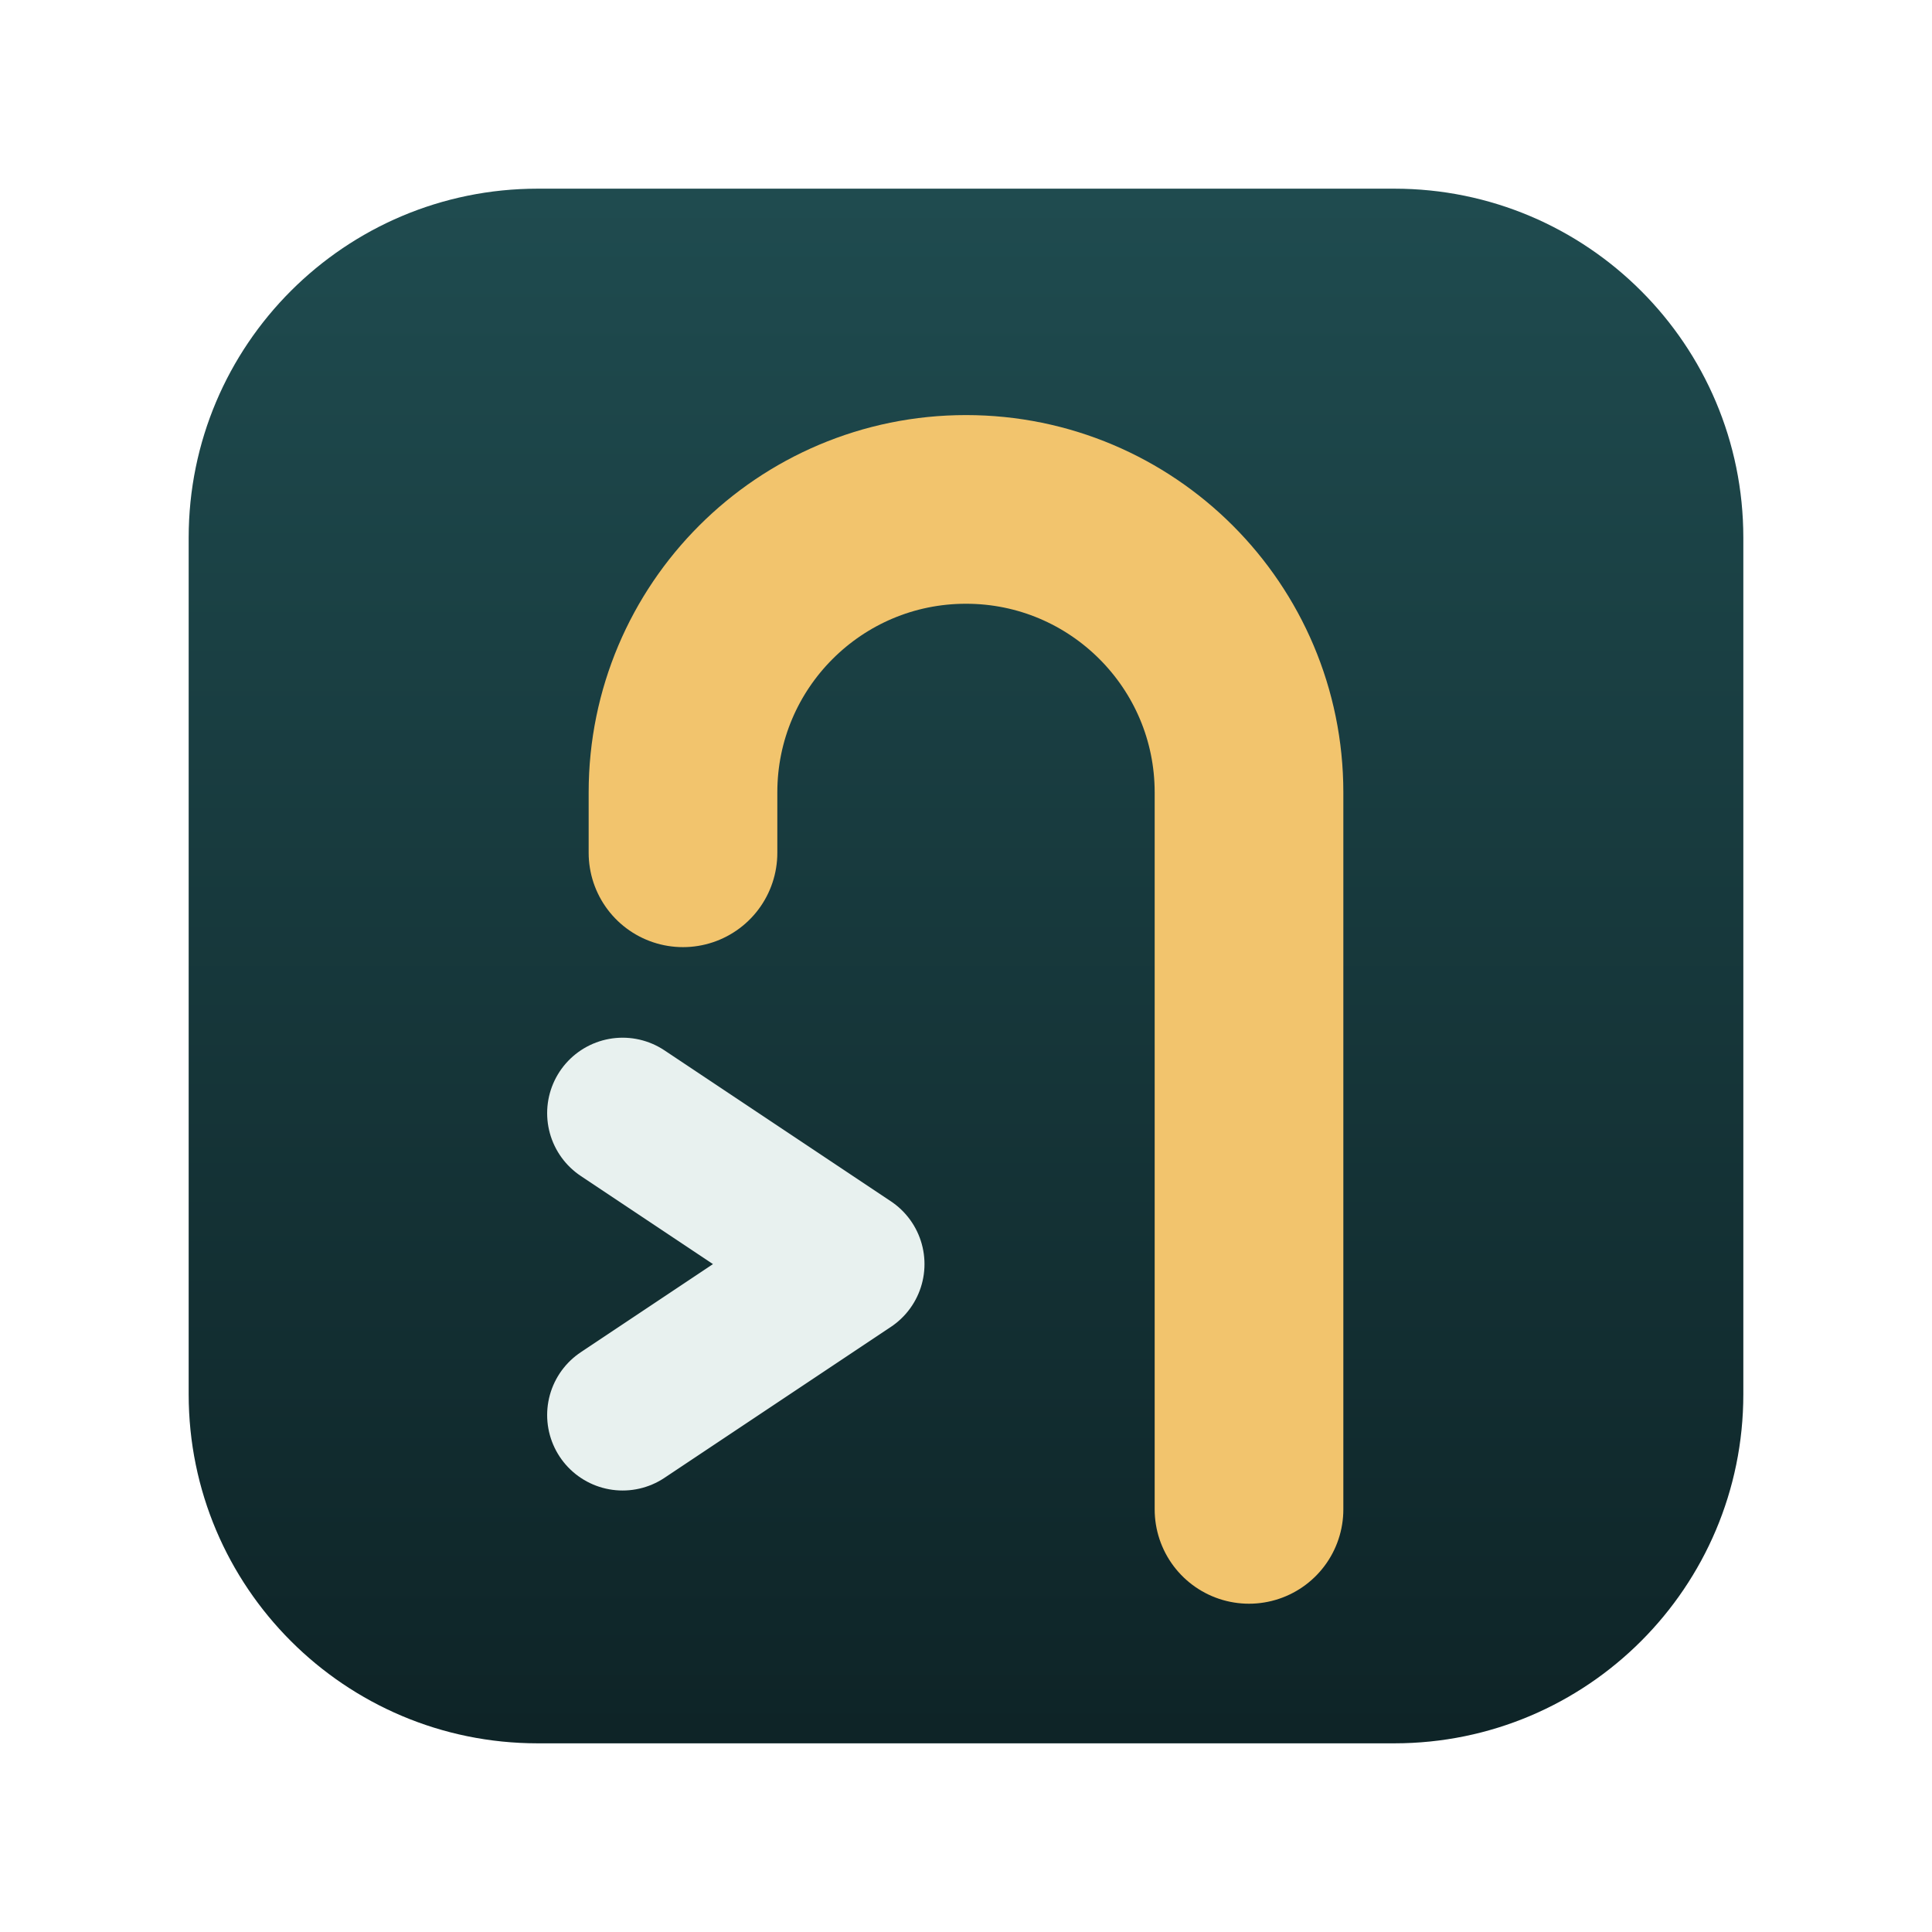
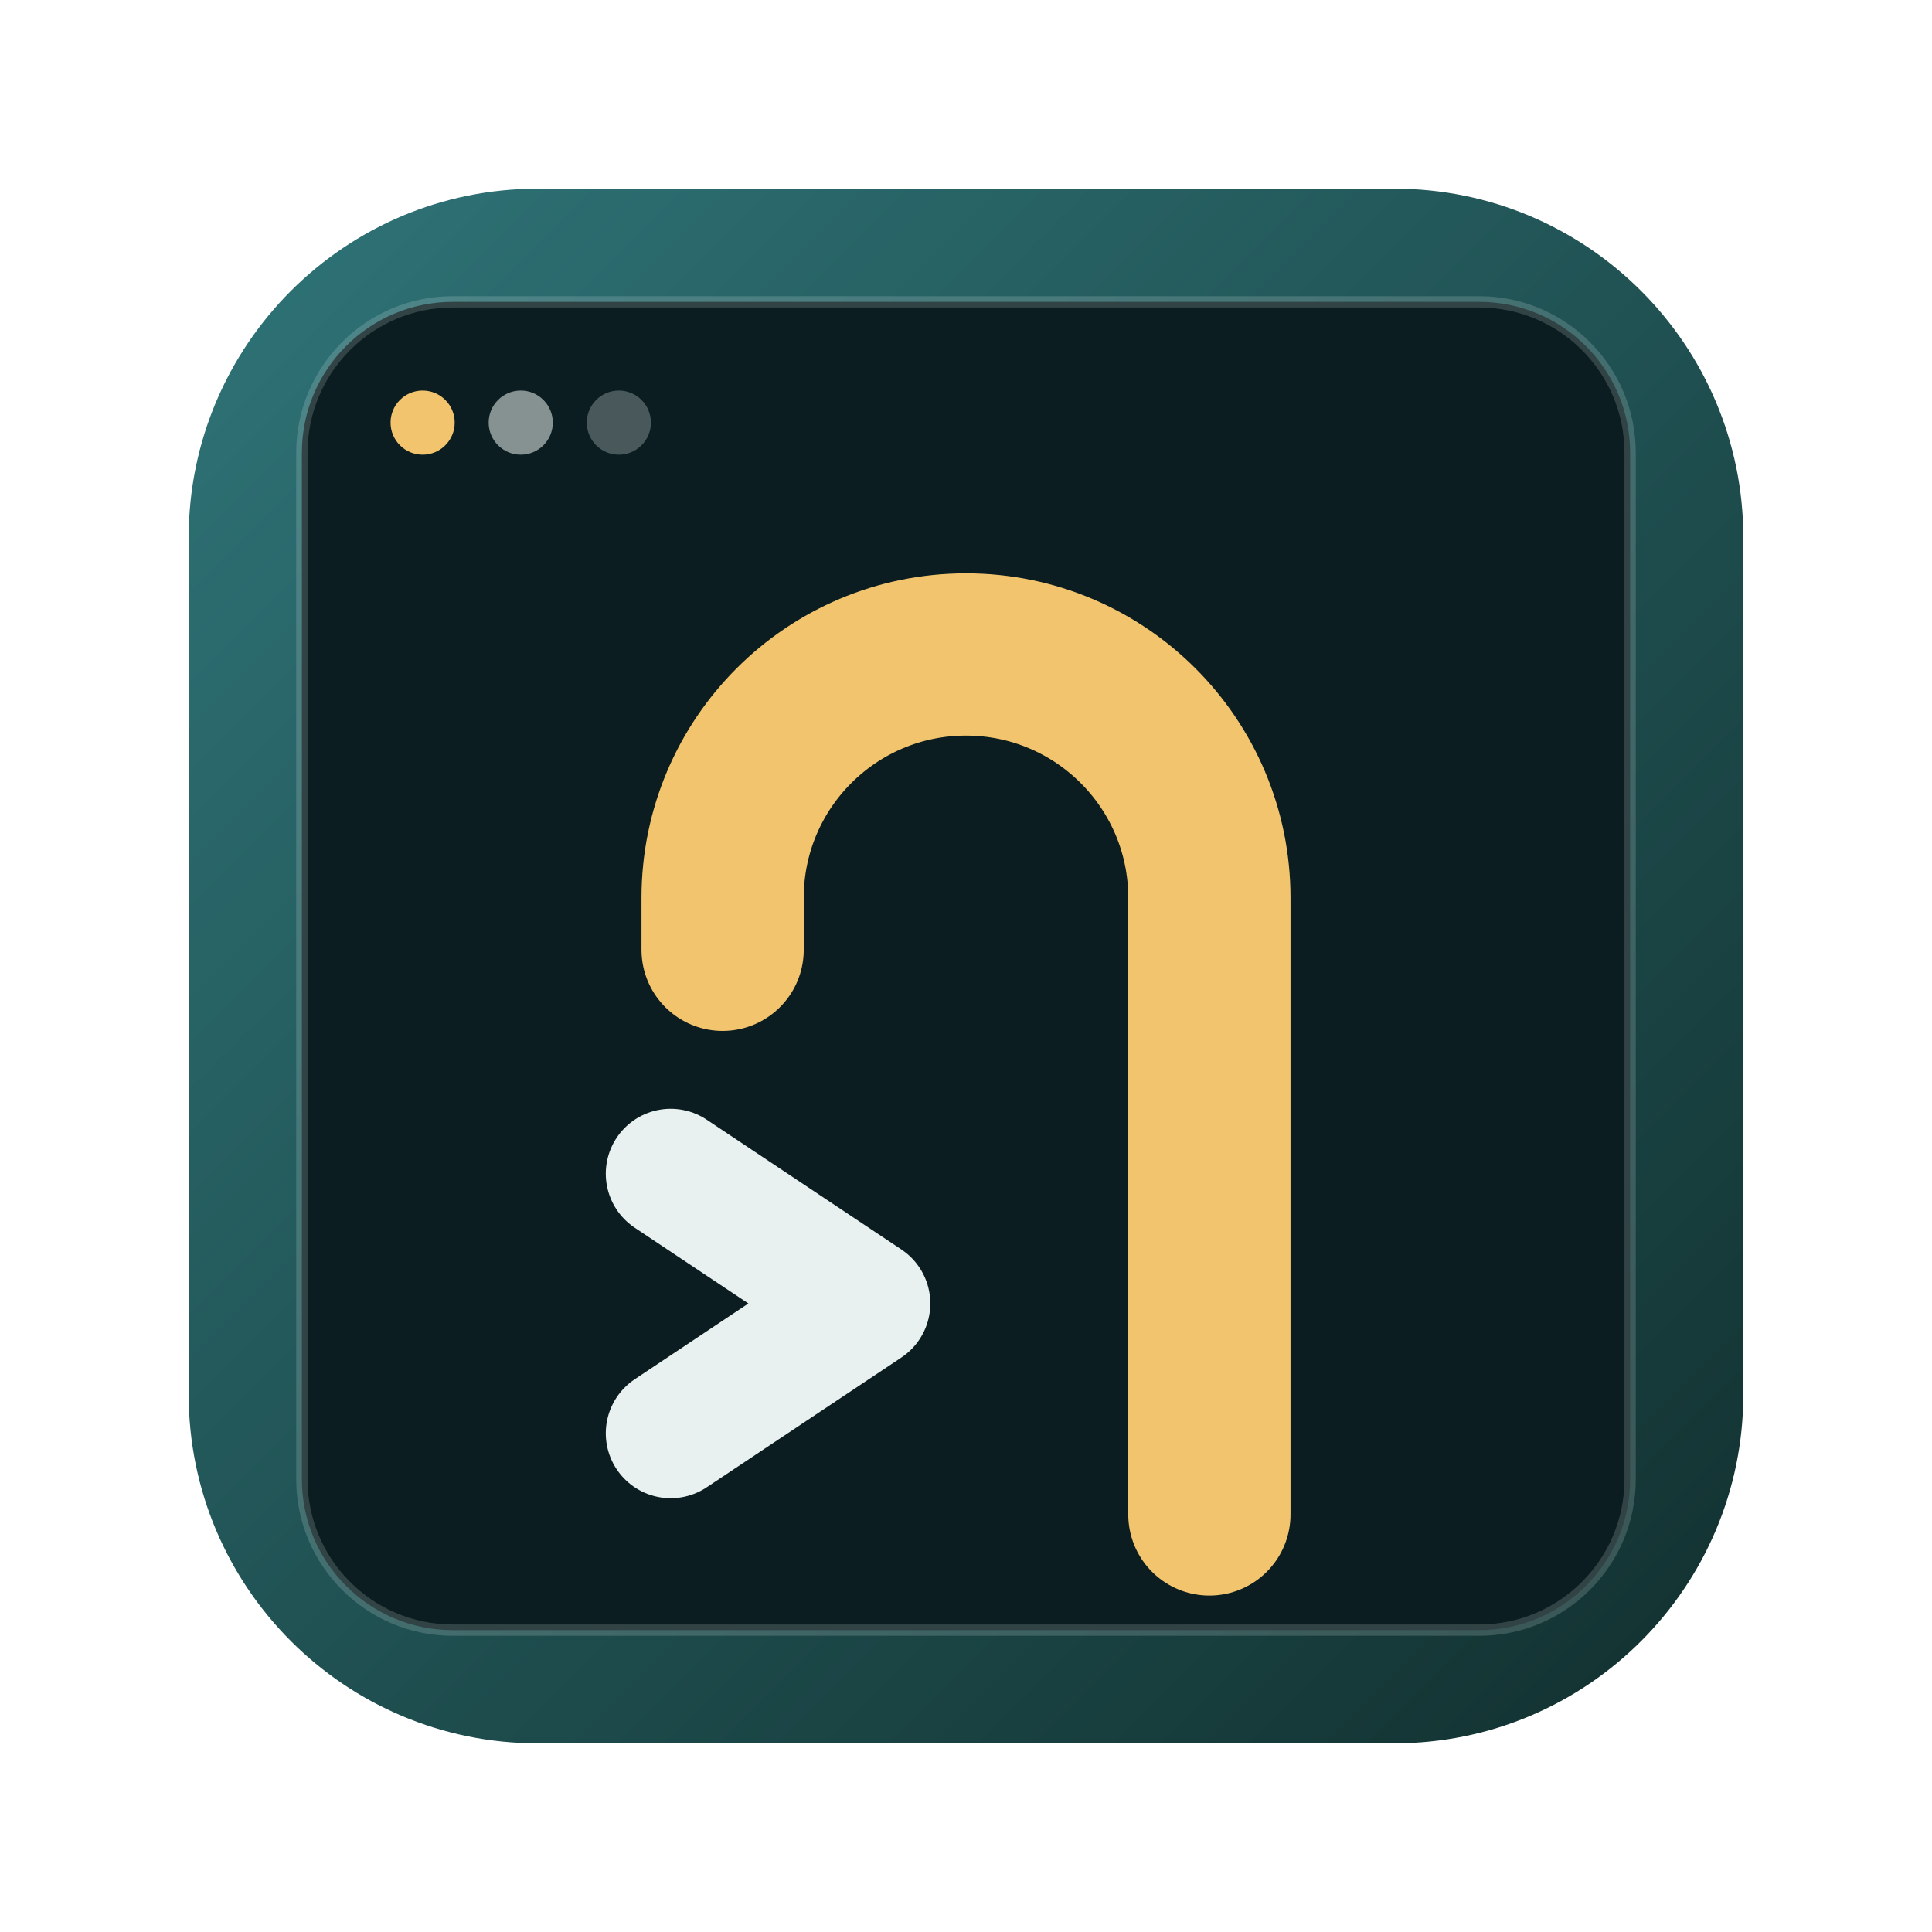
<svg xmlns="http://www.w3.org/2000/svg" width="1024" height="1024" viewBox="0 0 1024 1024">
  <defs>
-     <linearGradient id="bg" x1="0" y1="0" x2="0" y2="1">
-       <stop offset="0" stop-color="#1F4B4F" />
-       <stop offset="1" stop-color="#0E2427" />
+     <linearGradient id="bg" x1="0" y1="0" x2="1" y2="1">
+       <stop offset="0" stop-color="#2F7478" />
+       <stop offset="1" stop-color="#12302F" />
    </linearGradient>
  </defs>
  <rect x="100" y="100" width="824" height="824" rx="185" ry="185" fill="url(#bg)" />
-   <path d="M 662 800 L 662 420 A 150 150 0 0 0 362 420 L 362 452" fill="none" stroke="#F2C46D" stroke-width="100" stroke-linecap="round" stroke-linejoin="round" />
-   <path d="M 330 590 L 450 670 L 330 750" fill="none" stroke="#E8F1EF" stroke-width="80" stroke-linecap="round" stroke-linejoin="round" />
+   <rect x="160" y="160" width="704" height="704" rx="80" fill="#0B1D20" />
+   <rect x="160" y="160" width="704" height="704" rx="80" fill="none" stroke="#E8F1EF" stroke-opacity=".18" stroke-width="6" />
+   <circle cx="224" cy="224" r="17" fill="#F2C46D" />
+   <circle cx="276" cy="224" r="17" fill="#E8F1EF" fill-opacity=".55" />
+   <circle cx="328" cy="224" r="17" fill="#E8F1EF" fill-opacity=".28" />
+   <g transform="translate(512 512) scale(.86) translate(-512 -512) translate(0 50)">
+     <path d="M 662 800 L 662 420 A 150 150 0 0 0 362 420 L 362 452" fill="none" stroke="#F2C46D" stroke-width="100" stroke-linecap="round" stroke-linejoin="round" />
+     <path d="M 330 590 L 450 670 L 330 750" fill="none" stroke="#E8F1EF" stroke-width="80" stroke-linecap="round" stroke-linejoin="round" />
+   </g>
</svg>
